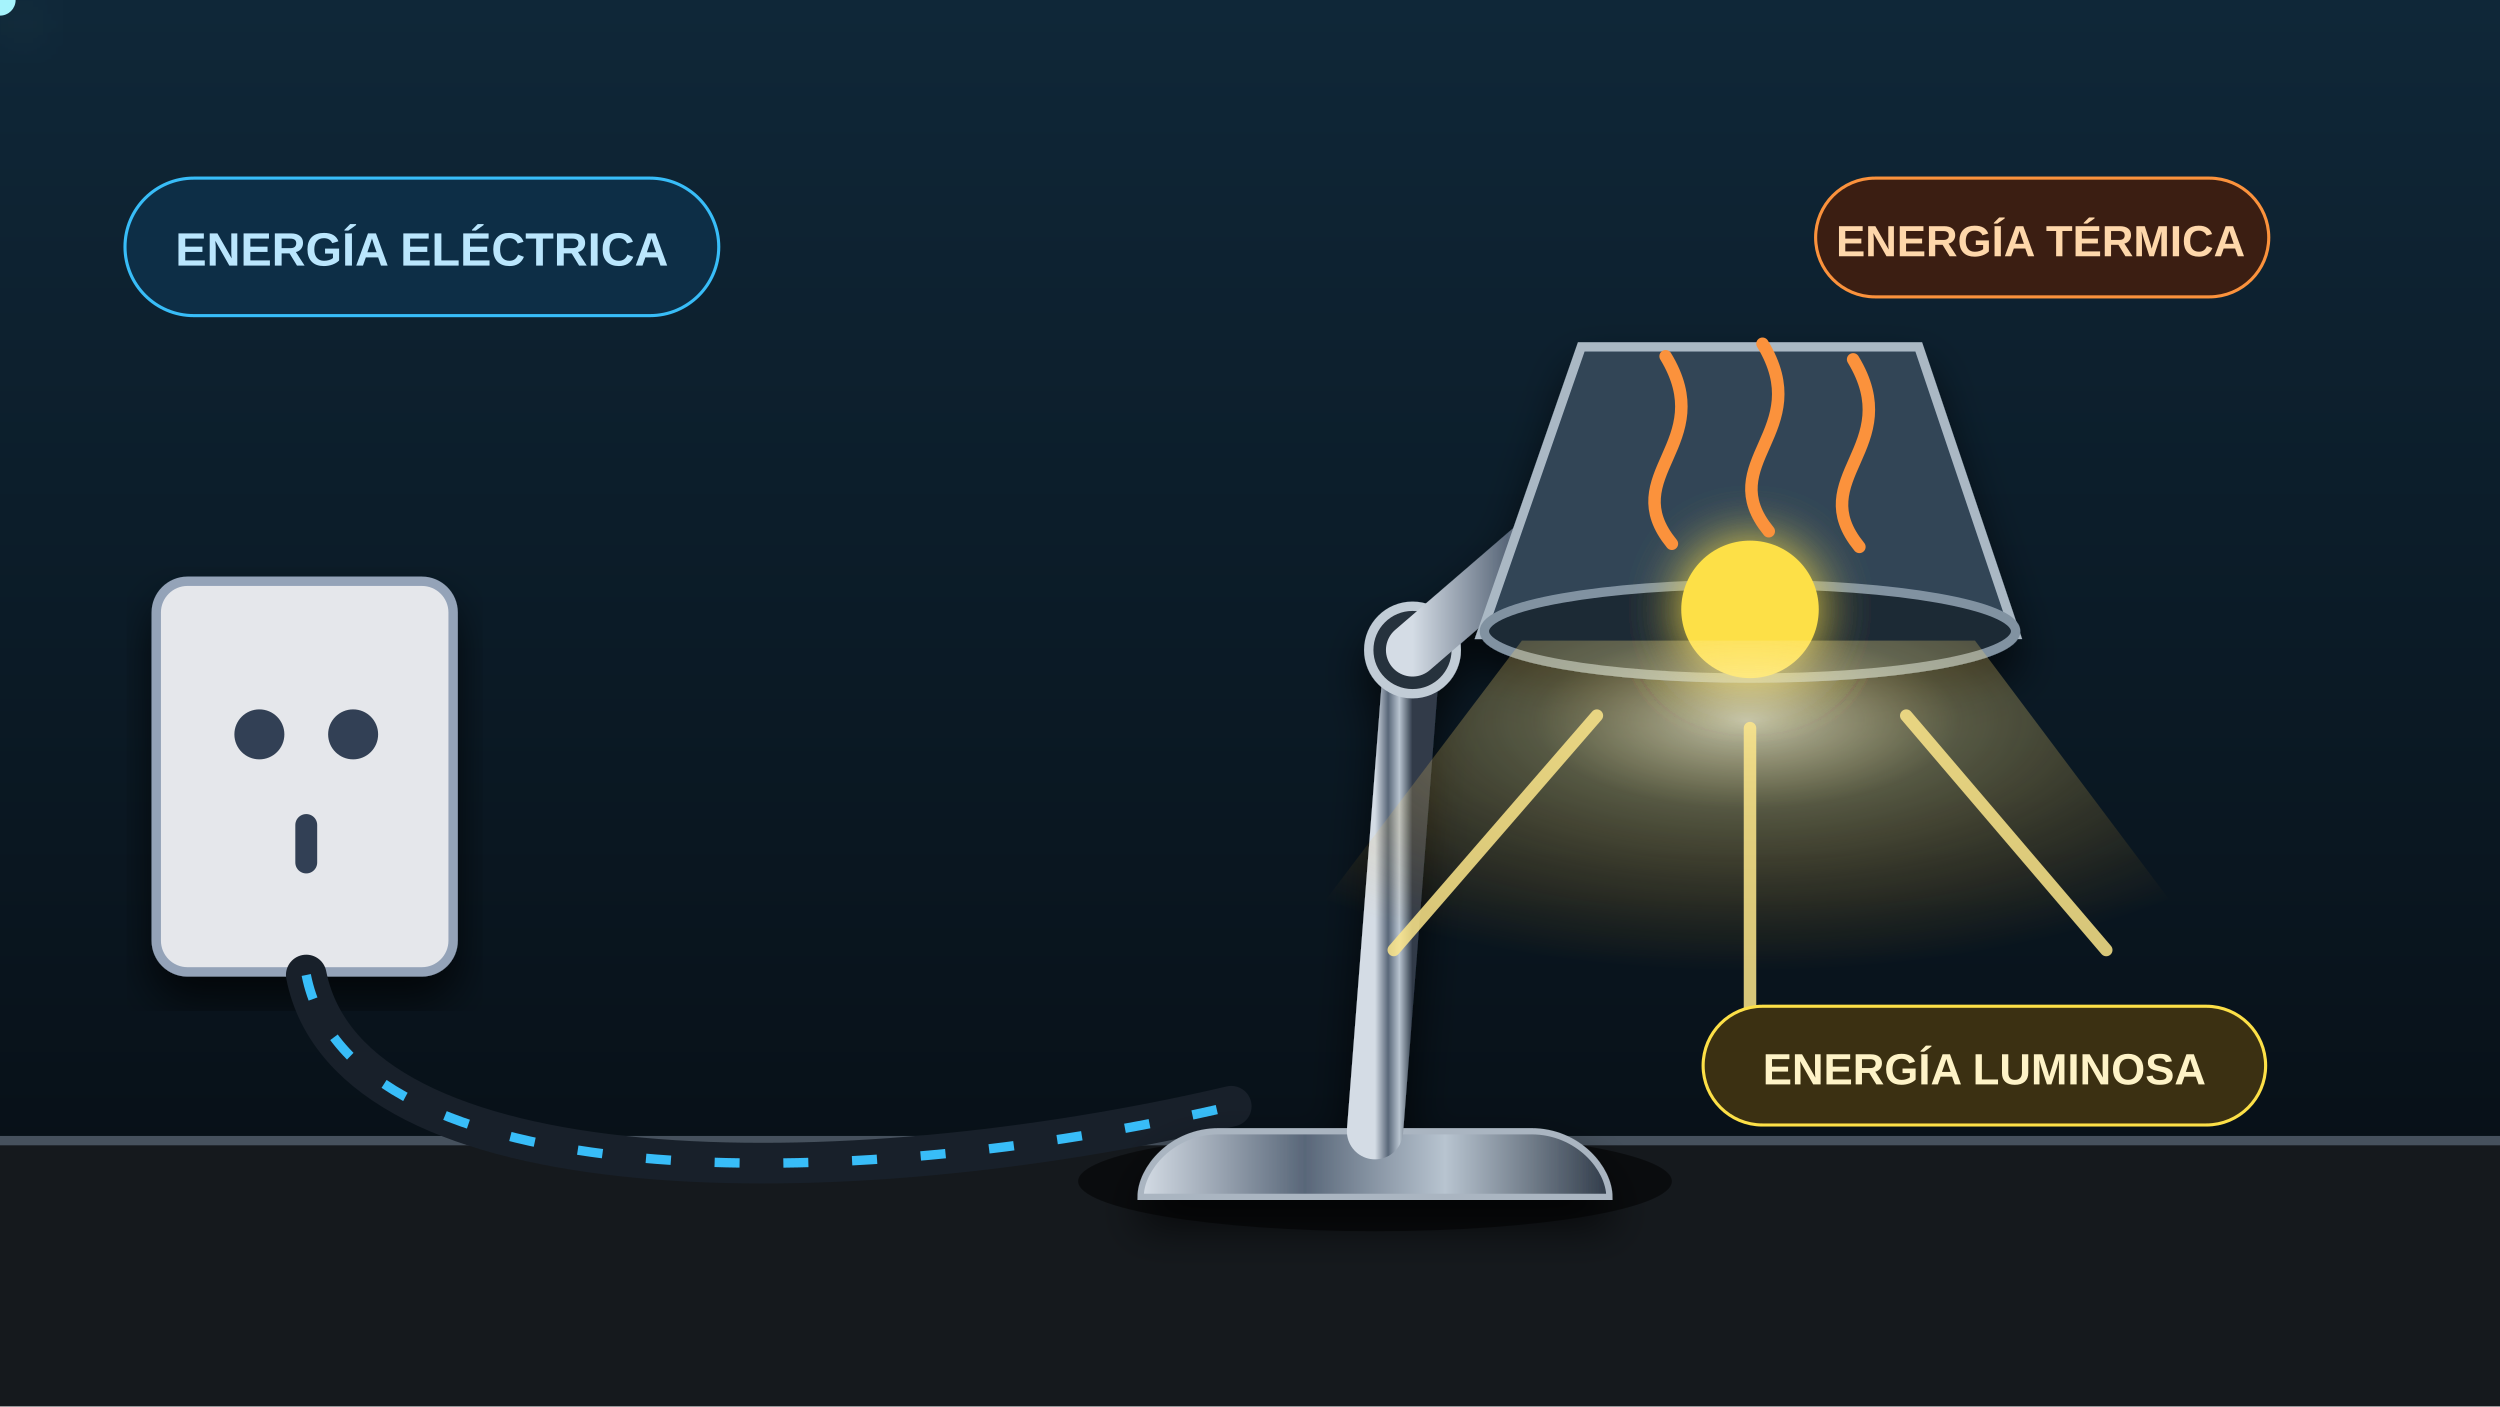
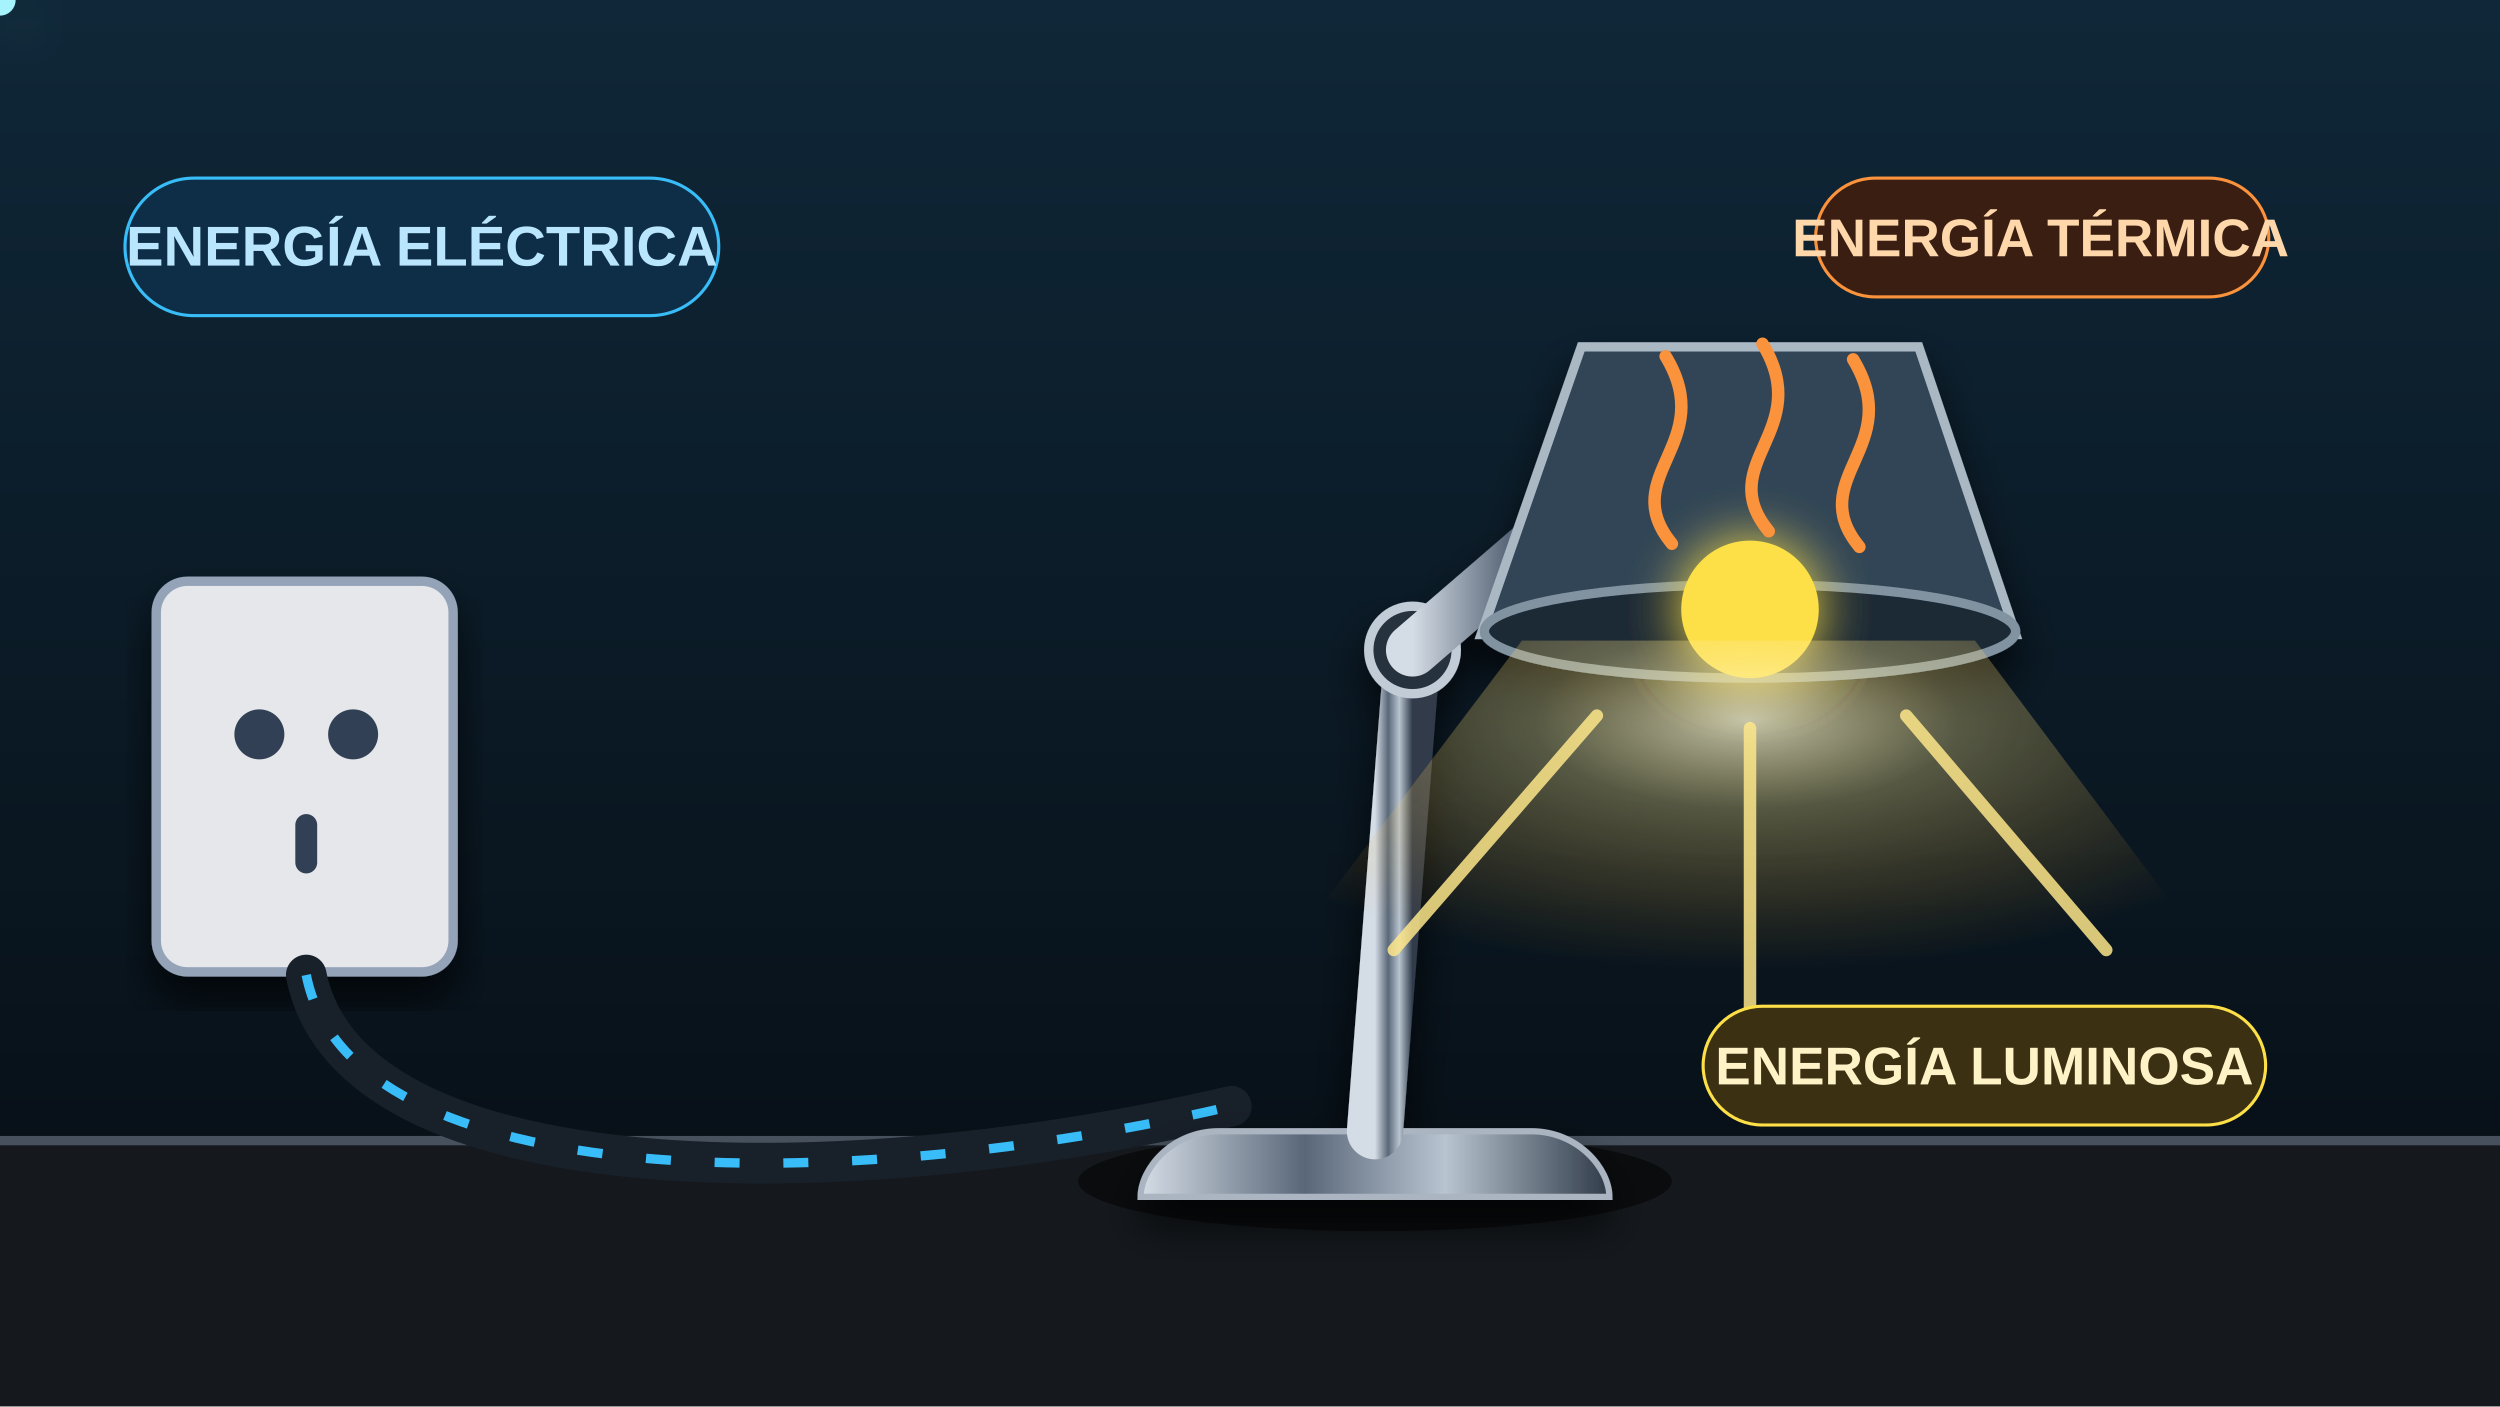
<svg xmlns="http://www.w3.org/2000/svg" viewBox="0 0 800 450" role="img" aria-labelledby="t d">
  <defs>
    <linearGradient id="wall" x2="0" y2="1">
      <stop stop-color="#0f2738" />
      <stop offset=".7" stop-color="#09141d" />
      <stop offset="1" stop-color="#060b10" />
    </linearGradient>
    <linearGradient id="metal">
      <stop stop-color="#d4dce5" />
      <stop offset=".35" stop-color="#596779" />
      <stop offset=".65" stop-color="#b8c4d0" />
      <stop offset="1" stop-color="#303b49" />
    </linearGradient>
    <radialGradient id="light" cx="50%" cy="16%">
      <stop stop-color="#fffbd8" stop-opacity=".9" />
      <stop offset=".35" stop-color="#fde68a" stop-opacity=".38" />
      <stop offset="1" stop-color="#f59e0b" stop-opacity="0" />
    </radialGradient>
    <filter id="shadow">
      <feDropShadow dx="0" dy="8" stdDeviation="7" flood-color="#000" flood-opacity=".7" />
    </filter>
    <filter id="glow" x="-150%" y="-150%" width="400%" height="400%">
      <feGaussianBlur stdDeviation="9" result="b" />
      <feMerge>
        <feMergeNode in="b" />
        <feMergeNode in="SourceGraphic" />
      </feMerge>
    </filter>
  </defs>
  <rect width="800" height="450" fill="url(#wall)" />
  <path d="M0 365H800V450H0Z" fill="#15191d" />
  <path d="M0 365H800" stroke="#46515d" stroke-width="3" />
  <g filter="url(#shadow)">
    <rect x="50" y="186" width="95" height="125" rx="10" fill="#e5e7eb" stroke="#94a3b8" stroke-width="3" />
    <circle cx="83" cy="235" r="8" fill="#334155" />
    <circle cx="113" cy="235" r="8" fill="#334155" />
    <path d="M98 264v12" stroke="#334155" stroke-width="7" stroke-linecap="round" />
  </g>
  <path id="cable" d="M98 312C112 383 270 383 394 354" fill="none" stroke="#18202a" stroke-width="13" stroke-linecap="round" />
  <path d="M98 312C112 383 270 383 394 354" fill="none" stroke="#38bdf8" stroke-width="3" stroke-dasharray="8 14">
    <animate attributeName="stroke-dashoffset" values="0;-44" dur=".8s" repeatCount="indefinite" />
  </path>
  <circle r="5" fill="#a5f3fc" filter="url(#glow)">
    <animateMotion dur="2.4s" repeatCount="indefinite">
      <mpath href="#cable" />
    </animateMotion>
  </circle>
  <ellipse cx="440" cy="378" rx="95" ry="16" fill="#000" opacity=".5" />
  <g filter="url(#shadow)">
    <path d="M390 362h100c15 0 25 12 25 21H365c0-9 10-21 25-21z" fill="url(#metal)" stroke="#aab5c1" stroke-width="2" />
    <path d="M440 362l12-154" stroke="url(#metal)" stroke-width="18" stroke-linecap="round" />
    <circle cx="452" cy="208" r="14" fill="#27313c" stroke="#c1ccd6" stroke-width="3" />
    <path d="M452 208l87-75" stroke="url(#metal)" stroke-width="17" stroke-linecap="round" />
    <path d="M506 111h108l31 92H474z" fill="#304457" stroke="#aab8c4" stroke-width="3" />
    <ellipse cx="560" cy="202" rx="85" ry="15" fill="#1c2935" stroke="#8192a1" stroke-width="3" />
    <circle cx="560" cy="195" r="22" fill="#fde047" filter="url(#glow)">
      <animate attributeName="r" values="20;24;20" dur="1.6s" repeatCount="indefinite" />
    </circle>
  </g>
  <path d="M487 205L366 365H752L632 205Z" fill="url(#light)" opacity=".82">
    <animate attributeName="opacity" values=".68;.9;.68" dur="2.4s" repeatCount="indefinite" />
  </path>
  <g stroke="#fde68a" stroke-width="4" stroke-linecap="round" opacity=".85">
    <path d="M511 229l-65 75" />
    <path d="M560 233v91" />
    <path d="M610 229l64 75" />
  </g>
  <g fill="none" stroke="#fb923c" stroke-width="4" stroke-linecap="round">
    <path d="M535 174c-18-22 15-32-2-60">
      <animate attributeName="d" values="M535 174c-18-22 15-32-2-60;M535 174c18-22-15-32 2-60;M535 174c-18-22 15-32-2-60" dur="2.1s" repeatCount="indefinite" />
    </path>
    <path d="M566 170c-18-22 15-32-2-60">
      <animate attributeName="d" values="M566 170c18-22-15-32 2-60;M566 170c-18-22 15-32-2-60;M566 170c18-22-15-32 2-60" dur="2.4s" repeatCount="indefinite" />
    </path>
    <path d="M595 175c-18-22 15-32-2-60">
      <animate attributeName="d" values="M595 175c-18-22 15-32-2-60;M595 175c18-22-15-32 2-60;M595 175c-18-22 15-32-2-60" dur="2.2s" repeatCount="indefinite" />
    </path>
  </g>
  <g font-family="Arial,sans-serif" font-weight="700" text-anchor="middle">
    <rect x="40" y="57" width="190" height="44" rx="22" fill="#0d2e46" stroke="#38bdf8" />
-     <text x="135" y="85" fill="#bae6fd" font-size="15">ENERGÍA ELÉCTRICA</text>
+     <text x="135" y="85" fill="#bae6fd" font-size="18">ENERGÍA ELÉCTRICA</text>
    <rect x="545" y="322" width="180" height="38" rx="19" fill="#3b3012" stroke="#fde047" />
-     <text x="635" y="347" fill="#fef3c7" font-size="14">ENERGÍA LUMINOSA</text>
+     <text x="635" y="347" fill="#fef3c7" font-size="17">ENERGÍA LUMINOSA</text>
    <rect x="581" y="57" width="145" height="38" rx="19" fill="#3b1e12" stroke="#fb923c" />
-     <text x="653" y="82" fill="#fed7aa" font-size="14">ENERGÍA TÉRMICA</text>
+     <text x="653" y="82" fill="#fed7aa" font-size="17">ENERGÍA TÉRMICA</text>
  </g>
</svg>
